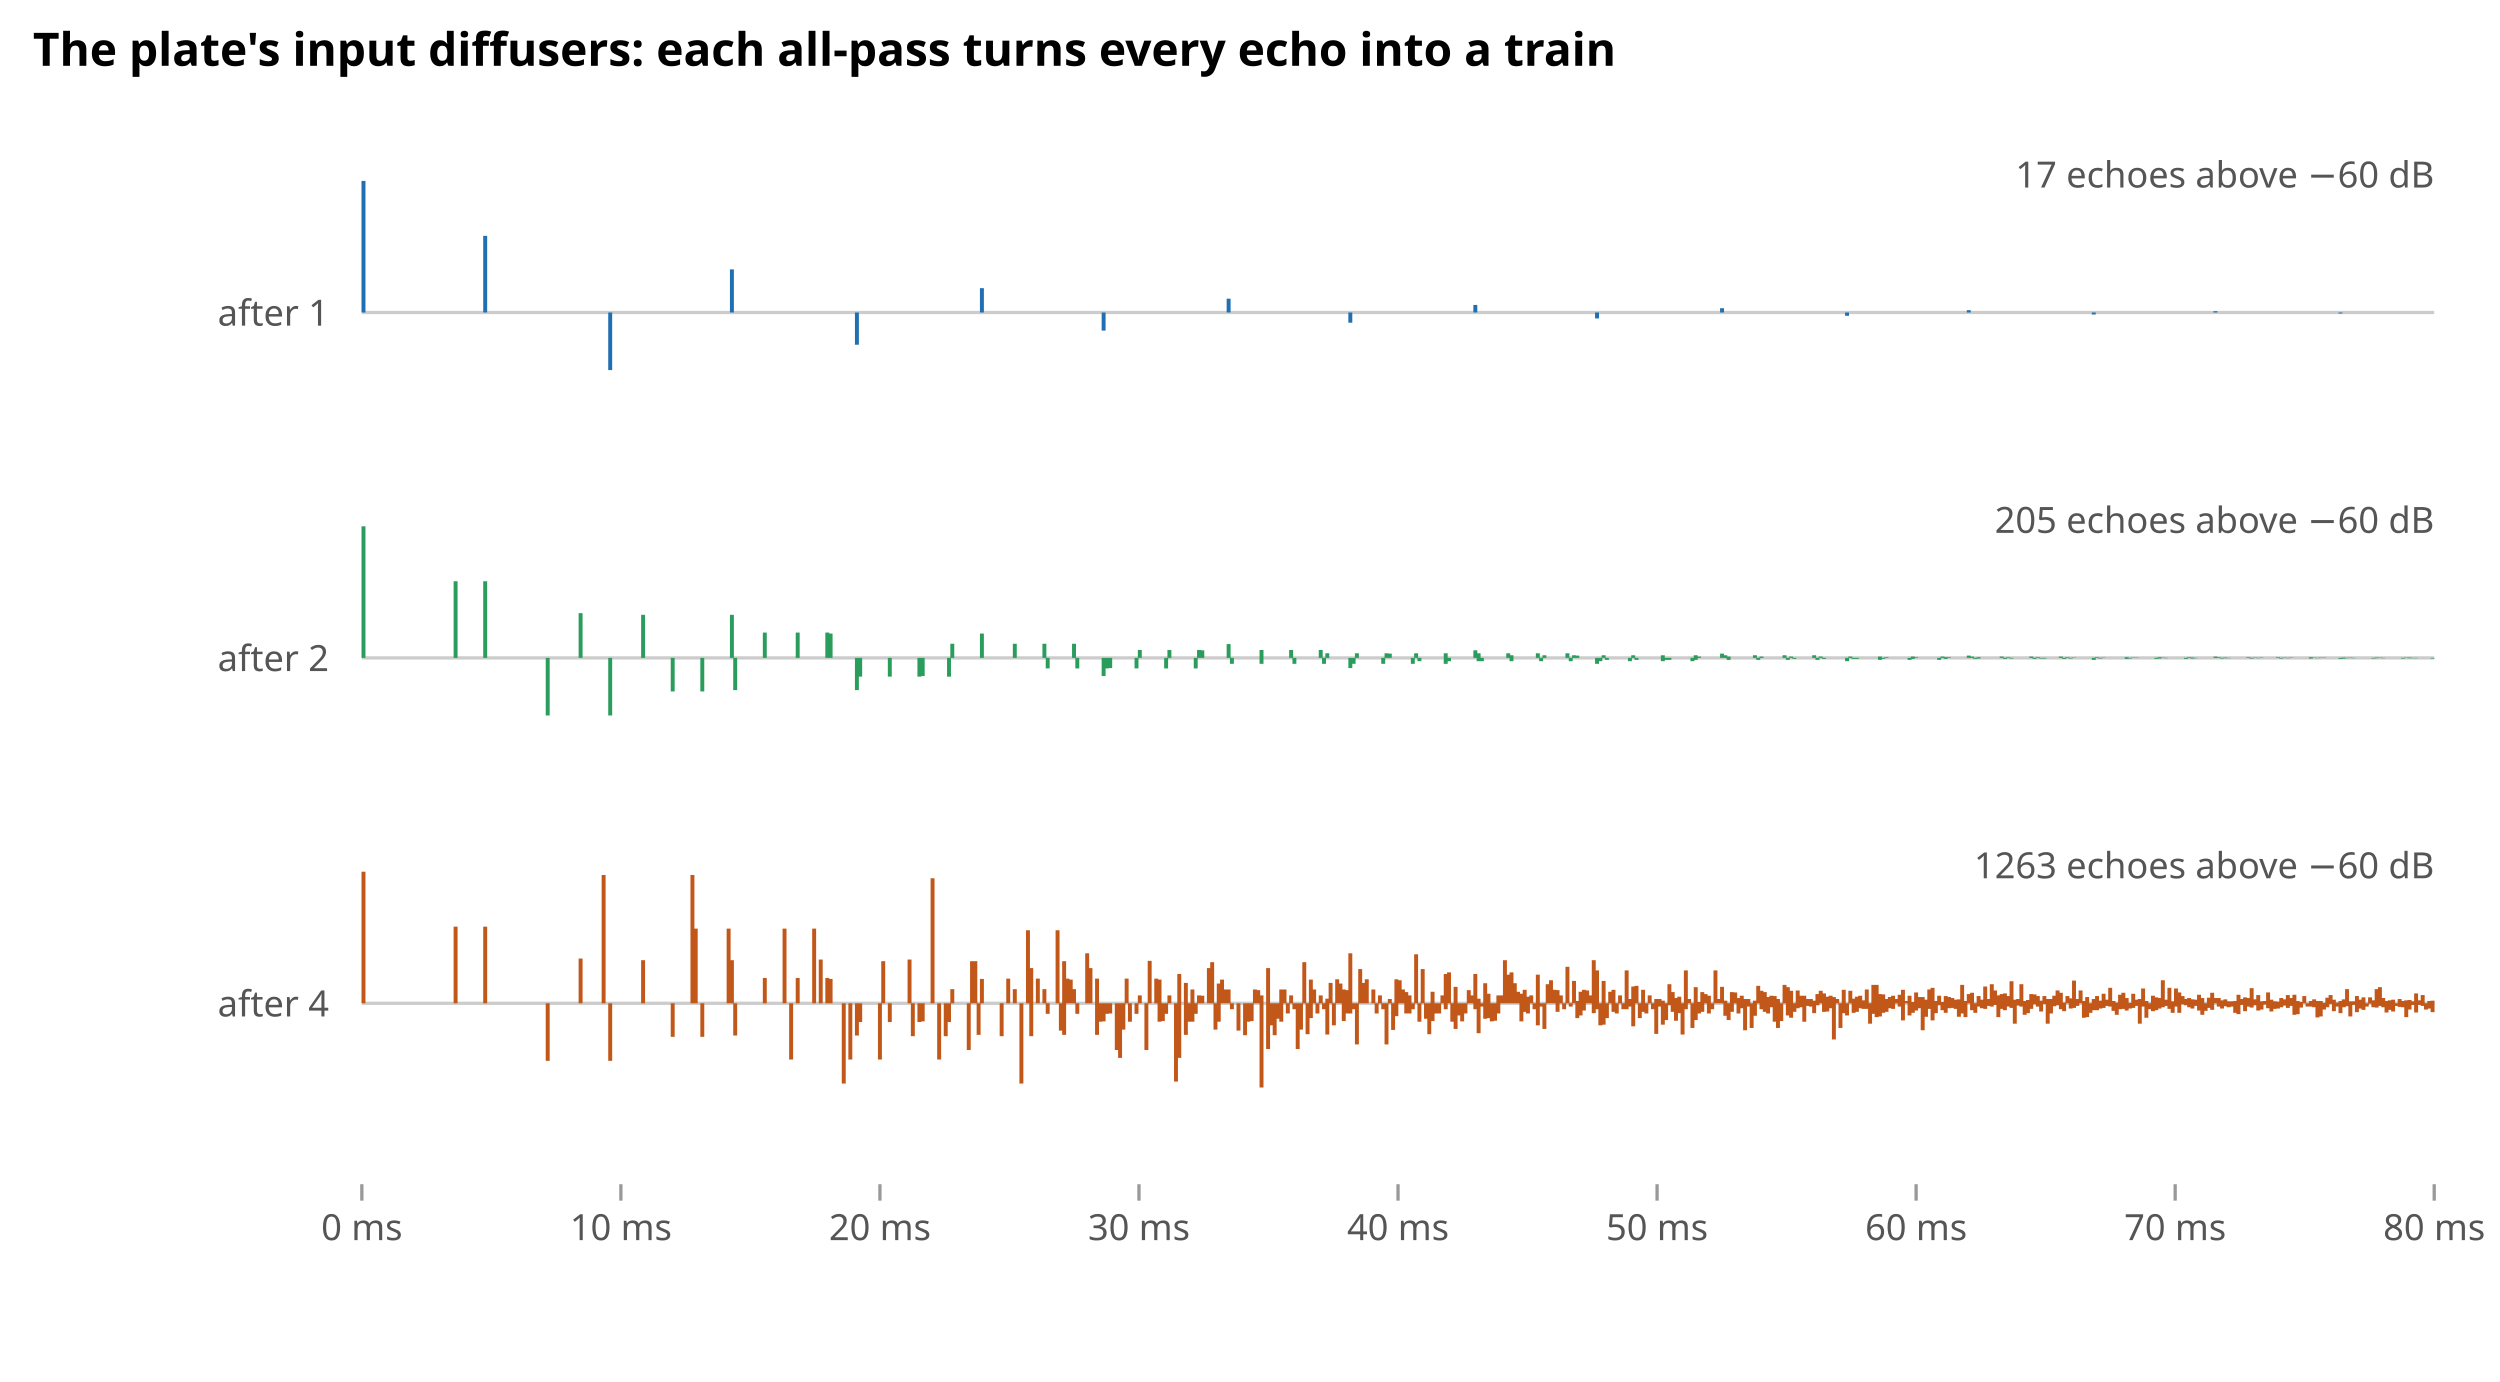
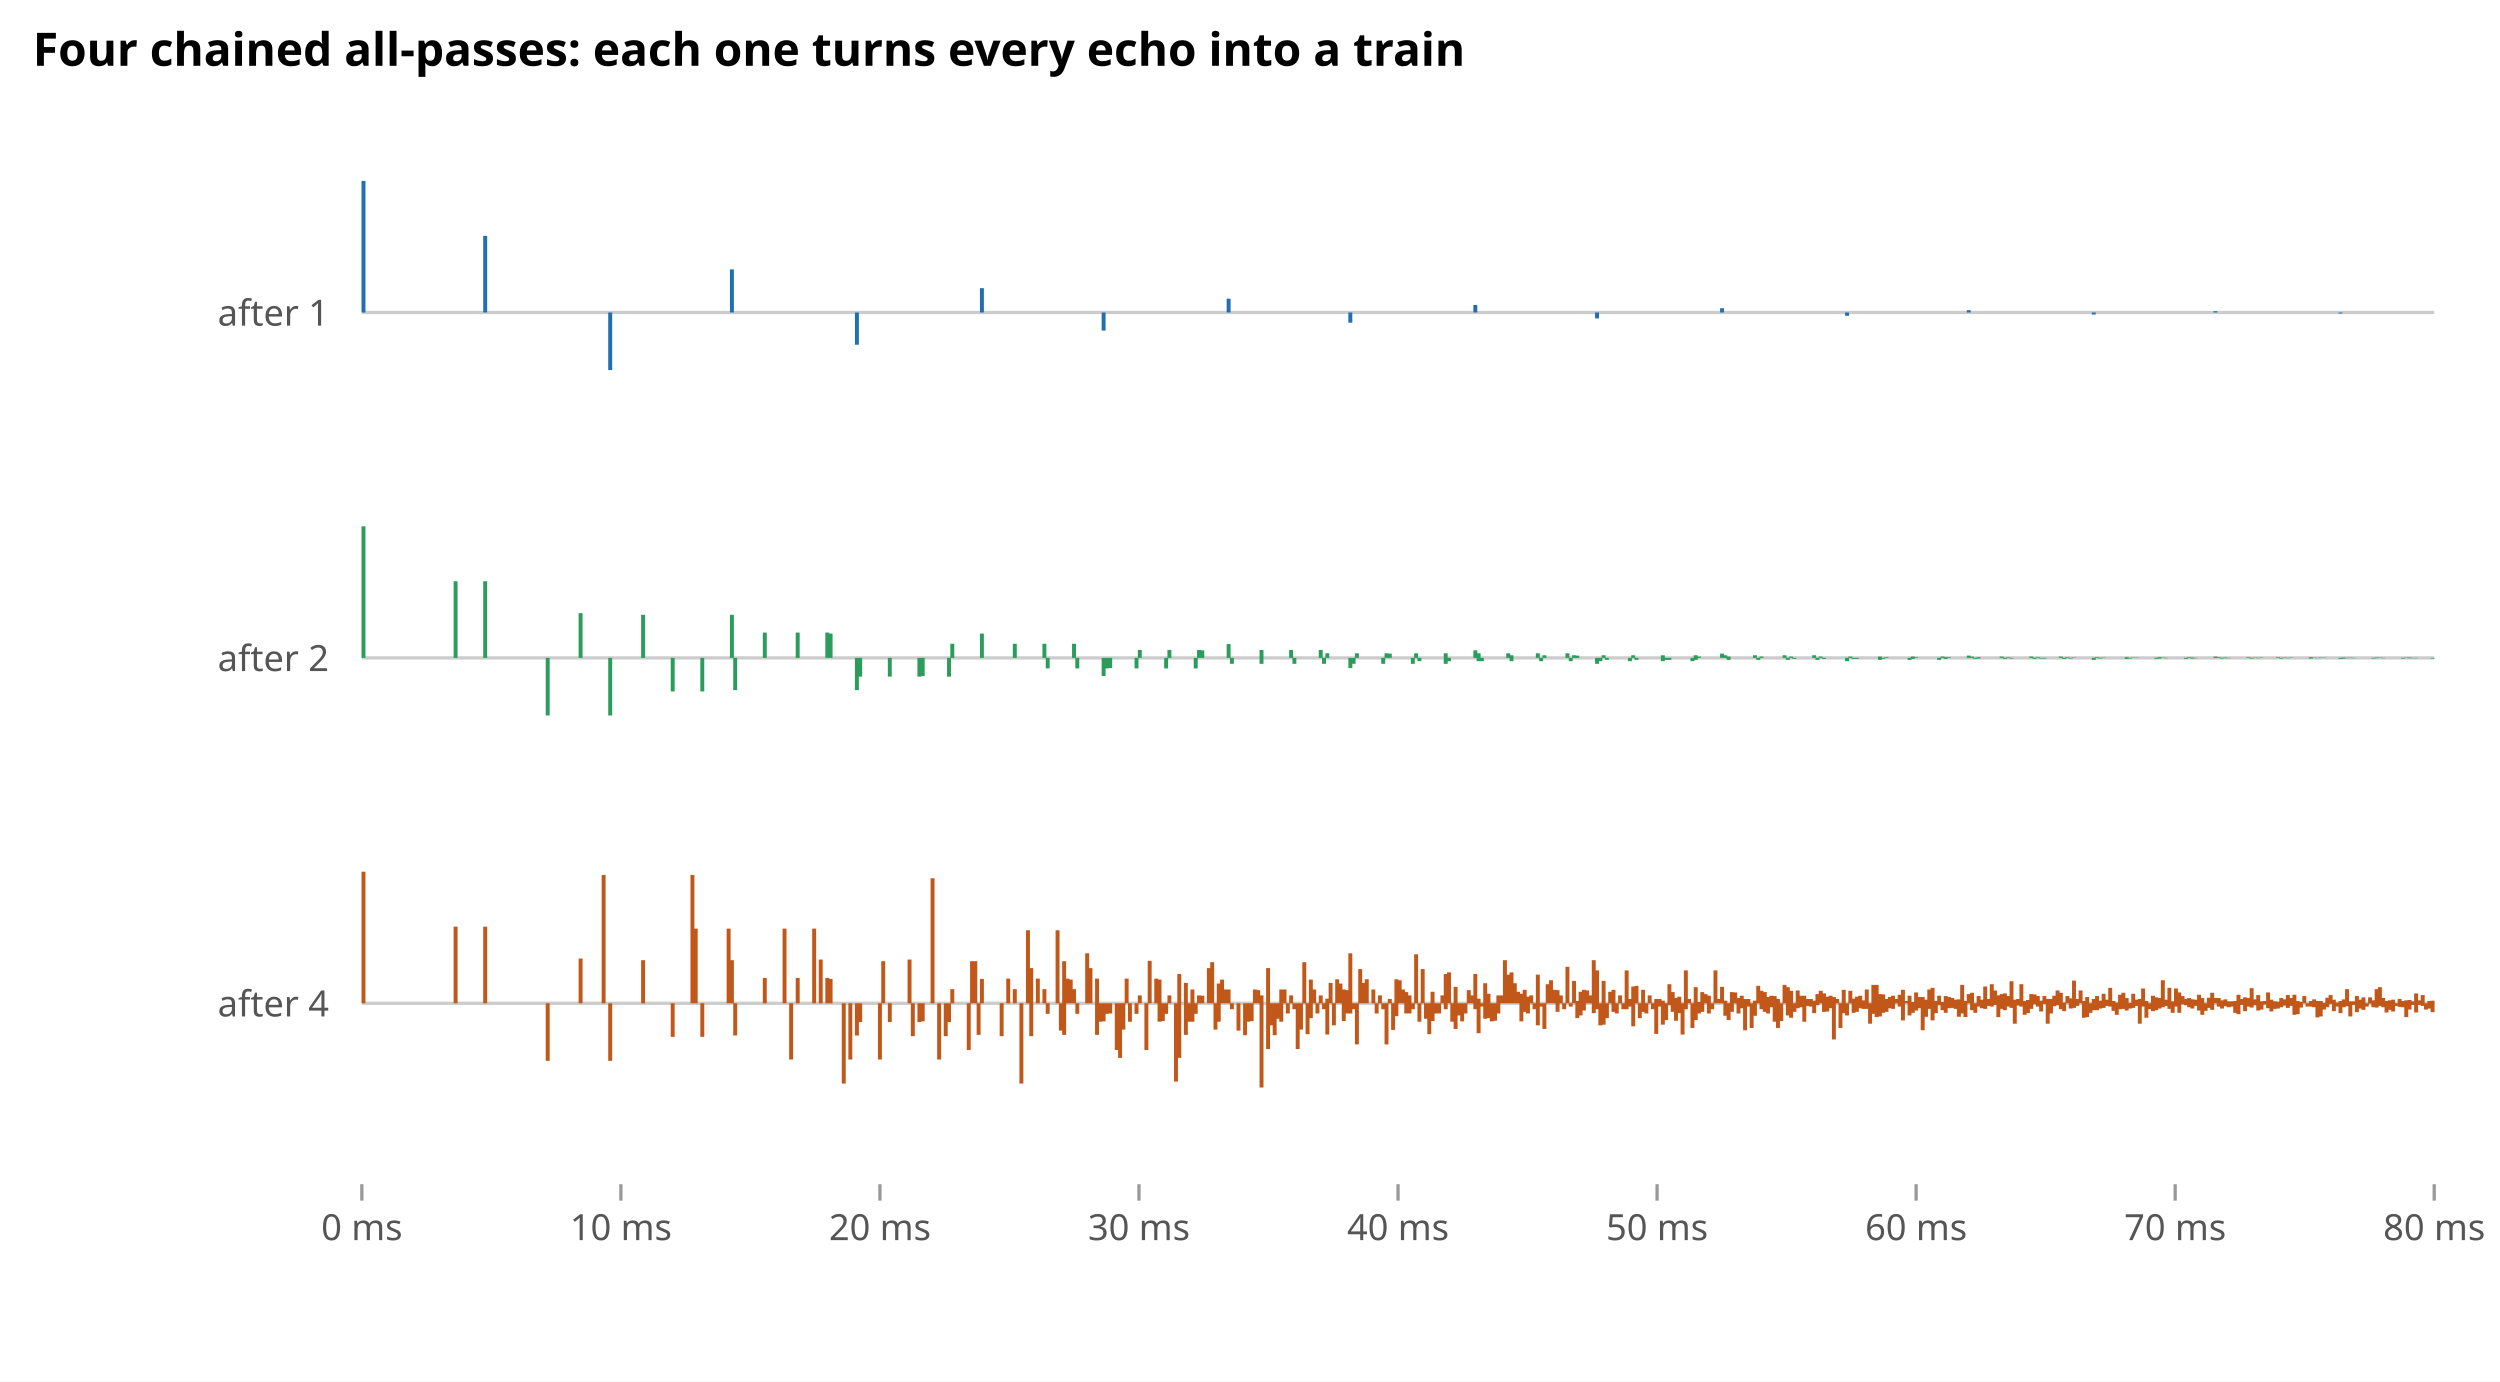
<svg xmlns="http://www.w3.org/2000/svg" width="760" height="420" viewBox="0 0 760 420" font-family="sans-serif">
  <rect width="100%" height="100%" fill="white" />
-   <text x="10" y="20" font-size="14" font-weight="bold">The plate's input diffusers: each all-pass turns every echo into a train</text>
+   <text x="10" y="20" font-size="14" font-weight="bold">Four chained all-passes: each one turns every echo into a train</text>
  <text x="100" y="99" font-size="11" fill="#555" text-anchor="end">after 1</text>
  <line x1="110" x2="740" y1="95" y2="95" stroke="#ccc" />
  <path d="M110.5 55.0V95.0M147.5 71.7V95.0M185.5 95.0V112.5M222.5 81.9V95.0M260.5 95.0V104.8M298.5 87.6V95.0M335.5 95.0V100.5M373.5 90.8V95.0M410.5 95.0V98.1M448.5 92.7V95.0M485.5 95.0V96.8M523.5 93.7V95.0M561.5 95.0V96.0M598.5 94.3V95.0M636.5 95.0V95.6M673.5 94.6V95.0M711.5 95.0V95.3" stroke="#1f6fb2" stroke-width="1.2" fill="none" />
-   <text x="740" y="57" font-size="11" fill="#555" text-anchor="end">17 echoes above −60 dB</text>
  <text x="100" y="204" font-size="11" fill="#555" text-anchor="end">after 2</text>
  <line x1="110" x2="740" y1="200" y2="200" stroke="#ccc" />
  <path d="M110.5 160.0V200.0M138.5 176.7V200.0M147.5 176.7V200.0M166.5 200.0V217.5M176.5 186.4V200.0M185.5 200.0V217.5M195.5 186.9V200.0M204.5 200.0V210.2M213.5 200.0V210.2M222.5 186.9V200.0M223.5 200.0V209.8M232.5 192.3V200.0M242.5 192.3V200.0M251.5 192.3V200.0M252.5 192.6V200.0M260.5 200.0V209.8M261.5 200.0V205.7M270.5 200.0V205.7M279.5 200.0V205.7M280.5 200.0V205.5M288.5 200.0V205.7M289.5 195.7V200.0M298.5 192.6V200.0M308.5 195.7V200.0M317.5 195.7V200.0M318.5 200.0V203.2M326.5 195.7V200.0M327.5 200.0V203.2M335.5 200.0V205.5M336.5 200.0V203.2M337.5 200.0V203.1M345.5 200.0V203.2M346.5 197.6V200.0M354.5 200.0V203.2M355.5 197.6V200.0M363.5 200.0V203.2M364.5 197.6V200.0M365.5 197.7V200.0M373.5 195.8V200.0M374.5 200.0V201.8M383.5 197.6V201.8M392.5 197.6V200.0M393.5 200.0V201.8M401.5 197.6V200.0M402.5 200.0V201.8M403.5 198.6V200.0M410.5 200.0V203.1M411.5 200.0V201.8M412.5 198.6V200.0M420.5 200.0V201.8M421.5 198.6V200.0M422.5 198.7V200.0M429.5 200.0V201.8M430.5 198.6V200.0M431.5 200.0V201.0M439.5 198.6V201.8M440.5 200.0V201.0M448.5 197.7V200.0M449.5 198.6V201.0M450.5 200.0V201.0M458.5 198.6V200.0M459.5 199.2V201.0M467.5 198.6V200.0M468.5 200.0V201.0M469.5 199.2V200.0M476.5 198.6V200.0M477.5 200.0V201.0M478.5 199.2V200.0M479.5 199.3V200.0M485.5 200.0V201.8M486.5 200.0V201.0M487.5 199.2V200.0M488.5 200.0V200.6M495.5 200.0V201.0M496.5 199.2V200.0M497.5 200.0V200.6M505.5 199.2V201.0M506.5 200.0V200.6M507.5 200.0V200.6M514.5 200.0V201.0M515.5 199.2V200.6M516.5 199.6V200.0M523.5 198.7V200.0M524.5 199.2V200.0M525.5 199.6V200.6M533.5 199.2V200.0M534.5 200.0V200.6M535.5 199.6V200.0M542.5 199.2V200.0M543.5 200.0V200.6M544.5 199.6V200.0M545.5 200.0V200.3M551.5 199.2V200.0M552.5 200.0V200.6M553.5 199.6V200.0M554.5 200.0V200.3M561.5 200.0V201.0M562.5 199.6V200.0M563.5 200.0V200.3M564.5 200.0V200.3M571.5 199.6V200.6M572.5 200.0V200.3M573.5 199.8V200.0M580.5 200.0V200.6M581.5 199.6V200.3M582.5 199.8V200.0M589.5 200.0V200.6M590.5 199.6V200.0M591.5 199.8V200.3M592.5 199.8V200.0M598.5 199.3V200.0M599.5 199.6V200.0M600.5 200.0V200.3M601.5 199.8V200.2M608.5 199.6V200.0M609.5 200.0V200.3M610.5 199.8V200.0M611.5 200.0V200.2M617.5 199.6V200.0M618.5 200.0V200.3M619.5 199.8V200.0M620.5 200.0V200.2M621.5 200.0V200.2M626.5 199.6V200.0M627.5 200.0V200.3M628.5 199.8V200.0M629.5 200.0V200.2M630.5 199.9V200.0M636.5 200.0V200.6M637.5 199.8V200.0M638.5 200.0V200.2M639.5 199.9V200.0M646.5 199.8V200.3M647.5 200.0V200.2M648.5 199.9V200.0M649.5 199.9V200.0M655.5 200.0V200.3M656.5 199.8V200.2M657.5 199.9V200.0M658.5 200.0V200.1M664.5 200.0V200.3M665.5 199.8V200.0M666.5 199.9V200.2M667.5 200.0V200.1M673.5 199.6V200.0M674.5 199.8V200.0M675.5 200.0V200.2M676.5 199.9V200.1M677.5 200.0V200.1M683.5 199.8V200.0M684.5 200.0V200.2M685.5 199.9V200.0M686.5 200.0V200.1M687.5 199.9V200.0M692.5 199.8V200.0M693.5 200.0V200.2M694.5 199.9V200.0M695.5 200.0V200.1M696.5 199.9V200.0M702.5 199.8V200.2M703.5 199.9V200.0M704.5 200.0V200.1M705.5 199.9V200.0M706.5 199.9V200.0M711.5 200.0V200.3M712.5 199.9V200.2M713.5 200.0V200.1M714.5 199.9V200.0M715.5 200.0V200.1M721.5 200.0V200.2M722.5 199.9V200.1M723.5 199.9V200.0M724.5 200.0V200.1M730.5 200.0V200.2M731.5 199.9V200.0M732.5 199.9V200.1M733.5 200.0V200.1M734.5 200.0V200.1M739.5 200.0V200.2" stroke="#2a9d5c" stroke-width="1.2" fill="none" />
-   <text x="740" y="162" font-size="11" fill="#555" text-anchor="end">205 echoes above −60 dB</text>
  <text x="100" y="309" font-size="11" fill="#555" text-anchor="end">after 4</text>
  <line x1="110" x2="740" y1="305" y2="305" stroke="#ccc" />
  <path d="M110.5 265.0V305.0M138.5 281.7V305.0M147.5 281.7V305.0M166.5 305.0V322.5M176.5 291.4V305.0M183.5 266.0V305.0M185.5 305.0V322.5M195.5 291.9V305.0M204.5 305.0V315.2M210.5 266.0V305.0M211.5 282.3V305.0M213.5 305.0V315.2M221.5 282.3V305.0M222.5 291.9V305.0M223.5 305.0V314.8M232.5 297.3V305.0M238.5 282.3V305.0M240.5 305.0V322.1M242.5 297.3V305.0M247.5 282.3V305.0M249.5 291.7V305.0M251.5 297.3V305.0M252.5 297.6V305.0M256.5 305.0V329.4M258.5 305.0V322.1M260.5 305.0V314.8M261.5 305.0V310.7M267.5 305.0V322.1M268.5 292.2V305.0M270.5 305.0V310.7M276.5 291.7V305.0M277.5 305.0V315.0M279.5 305.0V310.7M280.5 305.0V310.5M283.5 267.0V305.0M285.5 305.0V322.1M287.5 305.0V315.0M288.5 305.0V310.7M289.5 300.7V305.0M294.5 305.0V319.2M295.5 292.2V305.0M296.5 292.2V305.0M297.5 305.0V314.6M298.5 297.6V305.0M304.5 305.0V315.0M306.5 297.5V305.0M308.5 300.7V305.0M310.5 305.0V329.4M312.5 282.8V305.0M313.5 294.3V315.0M315.5 297.5V305.0M317.5 300.7V305.0M318.5 305.0V308.2M321.5 282.8V305.0M322.5 305.0V313.3M323.5 292.2V314.6M324.5 297.5V305.0M325.5 297.8V305.0M326.5 300.7V305.0M327.5 305.0V308.2M330.5 289.8V305.0M331.5 294.3V305.0M333.5 297.5V314.6M334.5 305.0V310.6M335.5 305.0V310.5M336.5 305.0V308.2M337.5 305.0V308.1M339.5 305.0V319.2M340.5 305.0V321.6M341.5 305.0V313.0M342.5 297.5V305.0M343.5 305.0V310.6M345.5 305.0V308.2M346.5 302.6V305.0M348.5 305.0V319.2M349.5 292.1V305.0M351.5 297.5V305.0M352.5 297.8V310.6M353.5 305.0V310.4M354.5 305.0V308.2M355.5 302.6V305.0M357.5 305.0V328.8M358.5 296.1V321.6M360.5 298.8V314.6M361.5 305.0V310.6M362.5 300.8V310.6M363.5 305.0V308.2M364.5 302.6V305.0M365.5 302.7V305.0M367.5 294.3V305.0M368.5 292.5V305.0M369.5 305.0V313.0M370.5 299.0V310.6M371.5 297.8V305.0M372.5 300.8V305.0M373.5 300.8V305.0M374.5 305.0V306.8M376.5 305.0V313.3M378.5 305.0V314.7M379.5 305.0V310.6M380.5 305.0V310.4M381.5 300.8V305.0M382.5 301.0V305.0M383.5 302.6V330.6M385.5 294.3V318.9M386.5 305.0V311.7M387.5 305.0V314.7M388.5 305.0V309.7M389.5 300.8V310.6M390.5 300.8V305.0M391.5 305.0V308.1M392.5 302.6V305.0M393.5 305.0V306.8M394.5 305.0V318.9M395.5 305.0V313.0M396.5 292.5V305.0M397.5 305.0V314.4M398.5 297.8V309.5M399.5 300.8V305.0M400.5 305.0V308.1M401.5 302.6V305.0M402.5 305.0V306.8M403.5 303.6V314.5M404.5 298.8V305.0M405.5 305.0V311.7M406.5 297.7V305.0M407.5 299.0V305.0M408.5 300.8V310.4M409.5 301.0V308.1M410.5 289.8V308.1M411.5 305.0V306.8M412.5 305.0V317.5M413.5 294.6V305.0M414.5 298.8V305.0M415.5 297.7V305.0M417.5 300.8V305.0M418.5 305.0V308.1M419.5 302.6V305.0M420.5 305.0V306.8M421.5 305.0V317.5M422.5 303.7V305.0M423.5 305.0V313.1M424.5 297.7V308.9M425.5 298.0V305.0M426.5 300.8V305.0M427.5 301.6V308.1M428.5 302.6V308.1M429.5 305.0V306.8M430.5 290.1V305.0M431.5 305.0V310.6M432.5 294.6V305.0M433.5 305.0V309.7M434.5 305.0V314.4M435.5 301.5V310.4M436.5 305.0V308.1M437.5 305.0V308.1M438.5 302.6V305.0M439.5 296.1V306.8M440.5 295.6V305.0M441.5 305.0V310.6M442.5 300.0V312.8M443.5 305.0V308.7M444.5 305.0V310.5M445.5 305.0V308.1M446.5 301.0V305.0M447.5 302.6V305.0M448.5 296.1V306.8M449.5 303.6V314.1M450.5 305.0V306.0M451.5 298.9V309.7M452.5 302.1V309.5M453.5 305.0V310.5M454.5 305.0V310.3M455.5 302.6V308.1M456.5 302.6V305.0M457.5 291.9V305.0M458.5 296.3V305.0M459.5 295.6V305.0M460.5 298.9V305.0M461.5 301.5V305.0M462.5 302.1V310.5M463.5 300.9V307.6M464.5 303.0V308.1M465.5 302.6V305.0M466.5 305.0V306.8M467.5 296.3V311.7M468.5 305.0V306.0M469.5 305.0V312.8M470.5 299.2V305.0M471.5 298.0V305.0M472.5 300.9V305.0M473.5 301.0V307.6M474.5 302.6V305.0M475.5 305.0V306.8M476.5 293.9V305.0M477.5 305.0V306.0M478.5 298.2V305.0M479.5 304.3V309.5M480.5 301.5V308.7M481.5 300.9V307.2M482.5 301.1V305.0M483.5 302.6V305.0M484.5 291.9V308.0M485.5 295.0V306.8M486.5 305.0V311.7M487.5 298.2V311.5M488.5 305.0V309.5M489.5 301.5V305.0M490.5 300.9V307.6M491.5 305.0V308.1M492.5 302.6V305.0M493.5 305.0V306.8M494.5 295.0V306.8M495.5 303.7V306.0M496.5 299.9V312.0M497.5 299.7V305.0M498.5 305.0V309.5M499.5 300.9V307.6M500.5 305.0V308.1M501.5 302.6V305.0M502.5 305.0V306.8M503.5 303.7V314.3M504.5 303.7V306.0M505.5 304.2V311.5M506.5 305.0V310.1M507.5 299.2V305.6M508.5 301.6V307.6M509.5 303.4V310.3M510.5 303.0V308.0M511.5 305.0V314.5M512.5 295.0V306.8M513.5 303.7V305.0M514.5 305.0V312.5M515.5 300.1V310.1M516.5 304.6V308.1M517.5 301.6V307.6M518.5 302.2V305.0M519.5 302.7V308.1M520.5 305.0V306.8M521.5 295.0V305.0M522.5 303.7V305.0M523.5 300.0V305.0M524.5 304.2V308.8M525.5 305.0V310.1M526.5 301.6V307.6M527.5 301.7V305.0M528.5 303.4V308.1M529.5 302.7V306.5M530.5 303.7V313.2M531.5 303.7V306.0M532.5 305.0V312.5M533.5 304.2V308.8M534.5 299.7V305.0M535.5 301.2V306.8M536.5 301.6V307.6M537.5 303.1V308.1M538.5 302.7V306.2M539.5 302.8V310.6M540.5 303.7V312.5M541.5 305.0V310.4M542.5 299.4V305.0M543.5 300.1V308.7M544.5 301.2V309.4M545.5 305.0V307.6M546.5 301.1V306.5M547.5 302.7V306.2M548.5 302.7V310.6M549.5 303.7V305.8M550.5 303.7V306.0M551.5 304.2V308.0M552.5 302.2V305.6M553.5 301.2V305.0M554.5 302.0V307.6M555.5 303.0V307.5M556.5 302.7V306.5M557.5 303.1V316.0M558.5 303.7V305.0M559.5 305.0V312.5M560.5 300.9V308.0M561.5 305.0V308.7M562.5 301.2V305.0M563.5 303.6V307.9M564.5 303.0V307.6M565.5 302.7V306.5M566.5 304.1V306.7M567.5 300.8V306.7M568.5 305.0V311.2M569.5 299.4V308.2M570.5 299.4V309.2M571.5 302.2V309.0M572.5 302.3V307.9M573.5 303.7V307.6M574.5 303.1V306.5M575.5 302.7V306.7M576.5 303.7V305.0M577.5 302.4V306.0M578.5 300.9V310.2M579.5 304.3V305.0M580.5 302.7V308.7M581.5 304.6V307.9M582.5 301.7V307.2M583.5 303.1V306.5M584.5 303.1V313.2M585.5 303.9V309.1M586.5 300.8V306.7M587.5 300.3V310.2M588.5 304.3V308.0M589.5 302.7V305.6M590.5 304.6V307.1M591.5 302.8V307.9M592.5 303.1V306.5M593.5 303.4V306.4M594.5 303.9V306.7M595.5 303.8V309.1M596.5 299.4V308.1M597.5 304.3V309.2M598.5 302.2V305.0M599.5 301.8V307.1M600.5 305.0V307.9M601.5 302.8V306.0M602.5 303.9V306.5M603.5 299.9V306.7M604.5 303.7V305.8M605.5 299.2V306.0M606.5 301.1V305.5M607.5 302.6V309.2M608.5 302.2V306.7M609.5 302.0V307.1M610.5 302.8V306.0M611.5 298.3V306.4M612.5 303.9V311.2M613.5 303.7V305.7M614.5 299.2V306.0M615.5 304.3V308.5M616.5 304.0V308.0M617.5 302.2V306.7M618.5 302.3V305.3M619.5 302.8V306.0M620.5 304.2V307.5M621.5 302.8V305.2M622.5 303.7V311.2M623.5 303.7V308.1M624.5 302.7V305.9M625.5 301.1V305.6M626.5 301.8V306.8M627.5 304.8V307.4M628.5 302.8V305.0M629.5 303.5V306.6M630.5 298.1V306.4M631.5 303.7V305.8M632.5 301.1V305.0M633.5 304.3V309.4M634.5 303.1V309.2M635.5 305.0V307.9M636.5 303.7V307.1M637.5 302.8V307.1M638.5 304.2V306.6M639.5 302.1V306.4M640.5 303.9V305.8M641.5 300.3V306.0M642.5 304.3V307.3M643.5 304.8V308.5M644.5 302.4V306.8M645.5 301.8V306.7M646.5 303.4V307.2M647.5 304.9V306.6M648.5 302.1V306.4M649.5 303.9V305.8M650.5 303.7V311.2M651.5 300.5V306.0M652.5 304.3V309.4M653.5 305.0V306.8M654.5 302.7V307.4M655.5 303.2V307.1M656.5 303.4V306.6M657.5 298.0V306.2M658.5 303.9V305.8M659.5 300.3V306.7M660.5 304.4V307.9M661.5 300.5V306.0M662.5 301.7V307.9M663.5 302.8V305.3M664.5 303.7V305.6M665.5 303.4V306.2M666.5 303.8V306.6M667.5 303.9V305.8M668.5 302.4V307.2M669.5 303.4V308.5M670.5 305.0V307.3M671.5 303.3V306.4M672.5 301.8V307.0M673.5 303.4V305.0M674.5 303.4V306.0M675.5 304.1V306.6M676.5 303.8V305.9M677.5 304.4V306.2M678.5 304.4V306.0M679.5 304.3V307.9M680.5 302.4V308.3M681.5 303.7V305.5M682.5 303.2V307.4M683.5 303.4V306.0M684.5 300.4V306.3M685.5 303.8V305.6M686.5 302.5V307.2M687.5 304.4V306.9M688.5 304.3V305.4M689.5 301.7V306.5M690.5 303.9V307.5M691.5 304.4V306.7M692.5 304.5V306.6M693.5 303.4V306.2M694.5 303.8V305.7M695.5 302.5V306.4M696.5 303.4V305.8M697.5 302.4V308.5M698.5 304.3V308.3M699.5 304.6V306.3M700.5 302.8V305.0M701.5 305.0V306.0M702.5 304.3V306.0M703.5 303.8V306.2M704.5 304.3V309.3M705.5 304.3V309.0M706.5 304.9V306.9M707.5 303.3V306.2M708.5 302.5V305.2M709.5 303.9V307.4M710.5 304.8V306.0M711.5 304.3V308.0M712.5 303.8V306.2M713.5 300.7V305.9M714.5 304.4V309.0M715.5 304.4V305.5M716.5 302.8V307.7M717.5 303.9V306.6M718.5 303.2V307.0M719.5 305.0V306.0M720.5 303.2V305.1M721.5 304.1V306.2M722.5 300.7V306.3M723.5 300.1V305.8M724.5 303.4V306.2M725.5 304.3V307.8M726.5 304.1V307.0M727.5 303.9V307.5M728.5 305.0V305.8M729.5 303.7V306.1M730.5 304.3V306.2M731.5 304.1V309.2M732.5 304.0V306.9M733.5 304.4V305.5M734.5 302.0V307.8M735.5 304.1V305.5M736.5 302.5V305.8M737.5 305.0V306.9M738.5 304.3V306.6M739.5 304.2V307.7" stroke="#c2571a" stroke-width="1.2" fill="none" />
-   <text x="740" y="267" font-size="11" fill="#555" text-anchor="end">1263 echoes above −60 dB</text>
  <line x1="110" x2="110" y1="360" y2="365" stroke="#999" />
  <text x="110" y="377" font-size="11" fill="#555" text-anchor="middle">0 ms</text>
  <line x1="188.75" x2="188.75" y1="360" y2="365" stroke="#999" />
  <text x="188.75" y="377" font-size="11" fill="#555" text-anchor="middle">10 ms</text>
  <line x1="267.5" x2="267.5" y1="360" y2="365" stroke="#999" />
  <text x="267.5" y="377" font-size="11" fill="#555" text-anchor="middle">20 ms</text>
  <line x1="346.25" x2="346.25" y1="360" y2="365" stroke="#999" />
  <text x="346.25" y="377" font-size="11" fill="#555" text-anchor="middle">30 ms</text>
  <line x1="425" x2="425" y1="360" y2="365" stroke="#999" />
  <text x="425" y="377" font-size="11" fill="#555" text-anchor="middle">40 ms</text>
  <line x1="503.75" x2="503.75" y1="360" y2="365" stroke="#999" />
  <text x="503.75" y="377" font-size="11" fill="#555" text-anchor="middle">50 ms</text>
  <line x1="582.5" x2="582.5" y1="360" y2="365" stroke="#999" />
  <text x="582.5" y="377" font-size="11" fill="#555" text-anchor="middle">60 ms</text>
  <line x1="661.25" x2="661.25" y1="360" y2="365" stroke="#999" />
  <text x="661.25" y="377" font-size="11" fill="#555" text-anchor="middle">70 ms</text>
  <line x1="740" x2="740" y1="360" y2="365" stroke="#999" />
  <text x="740" y="377" font-size="11" fill="#555" text-anchor="middle">80 ms</text>
</svg>
